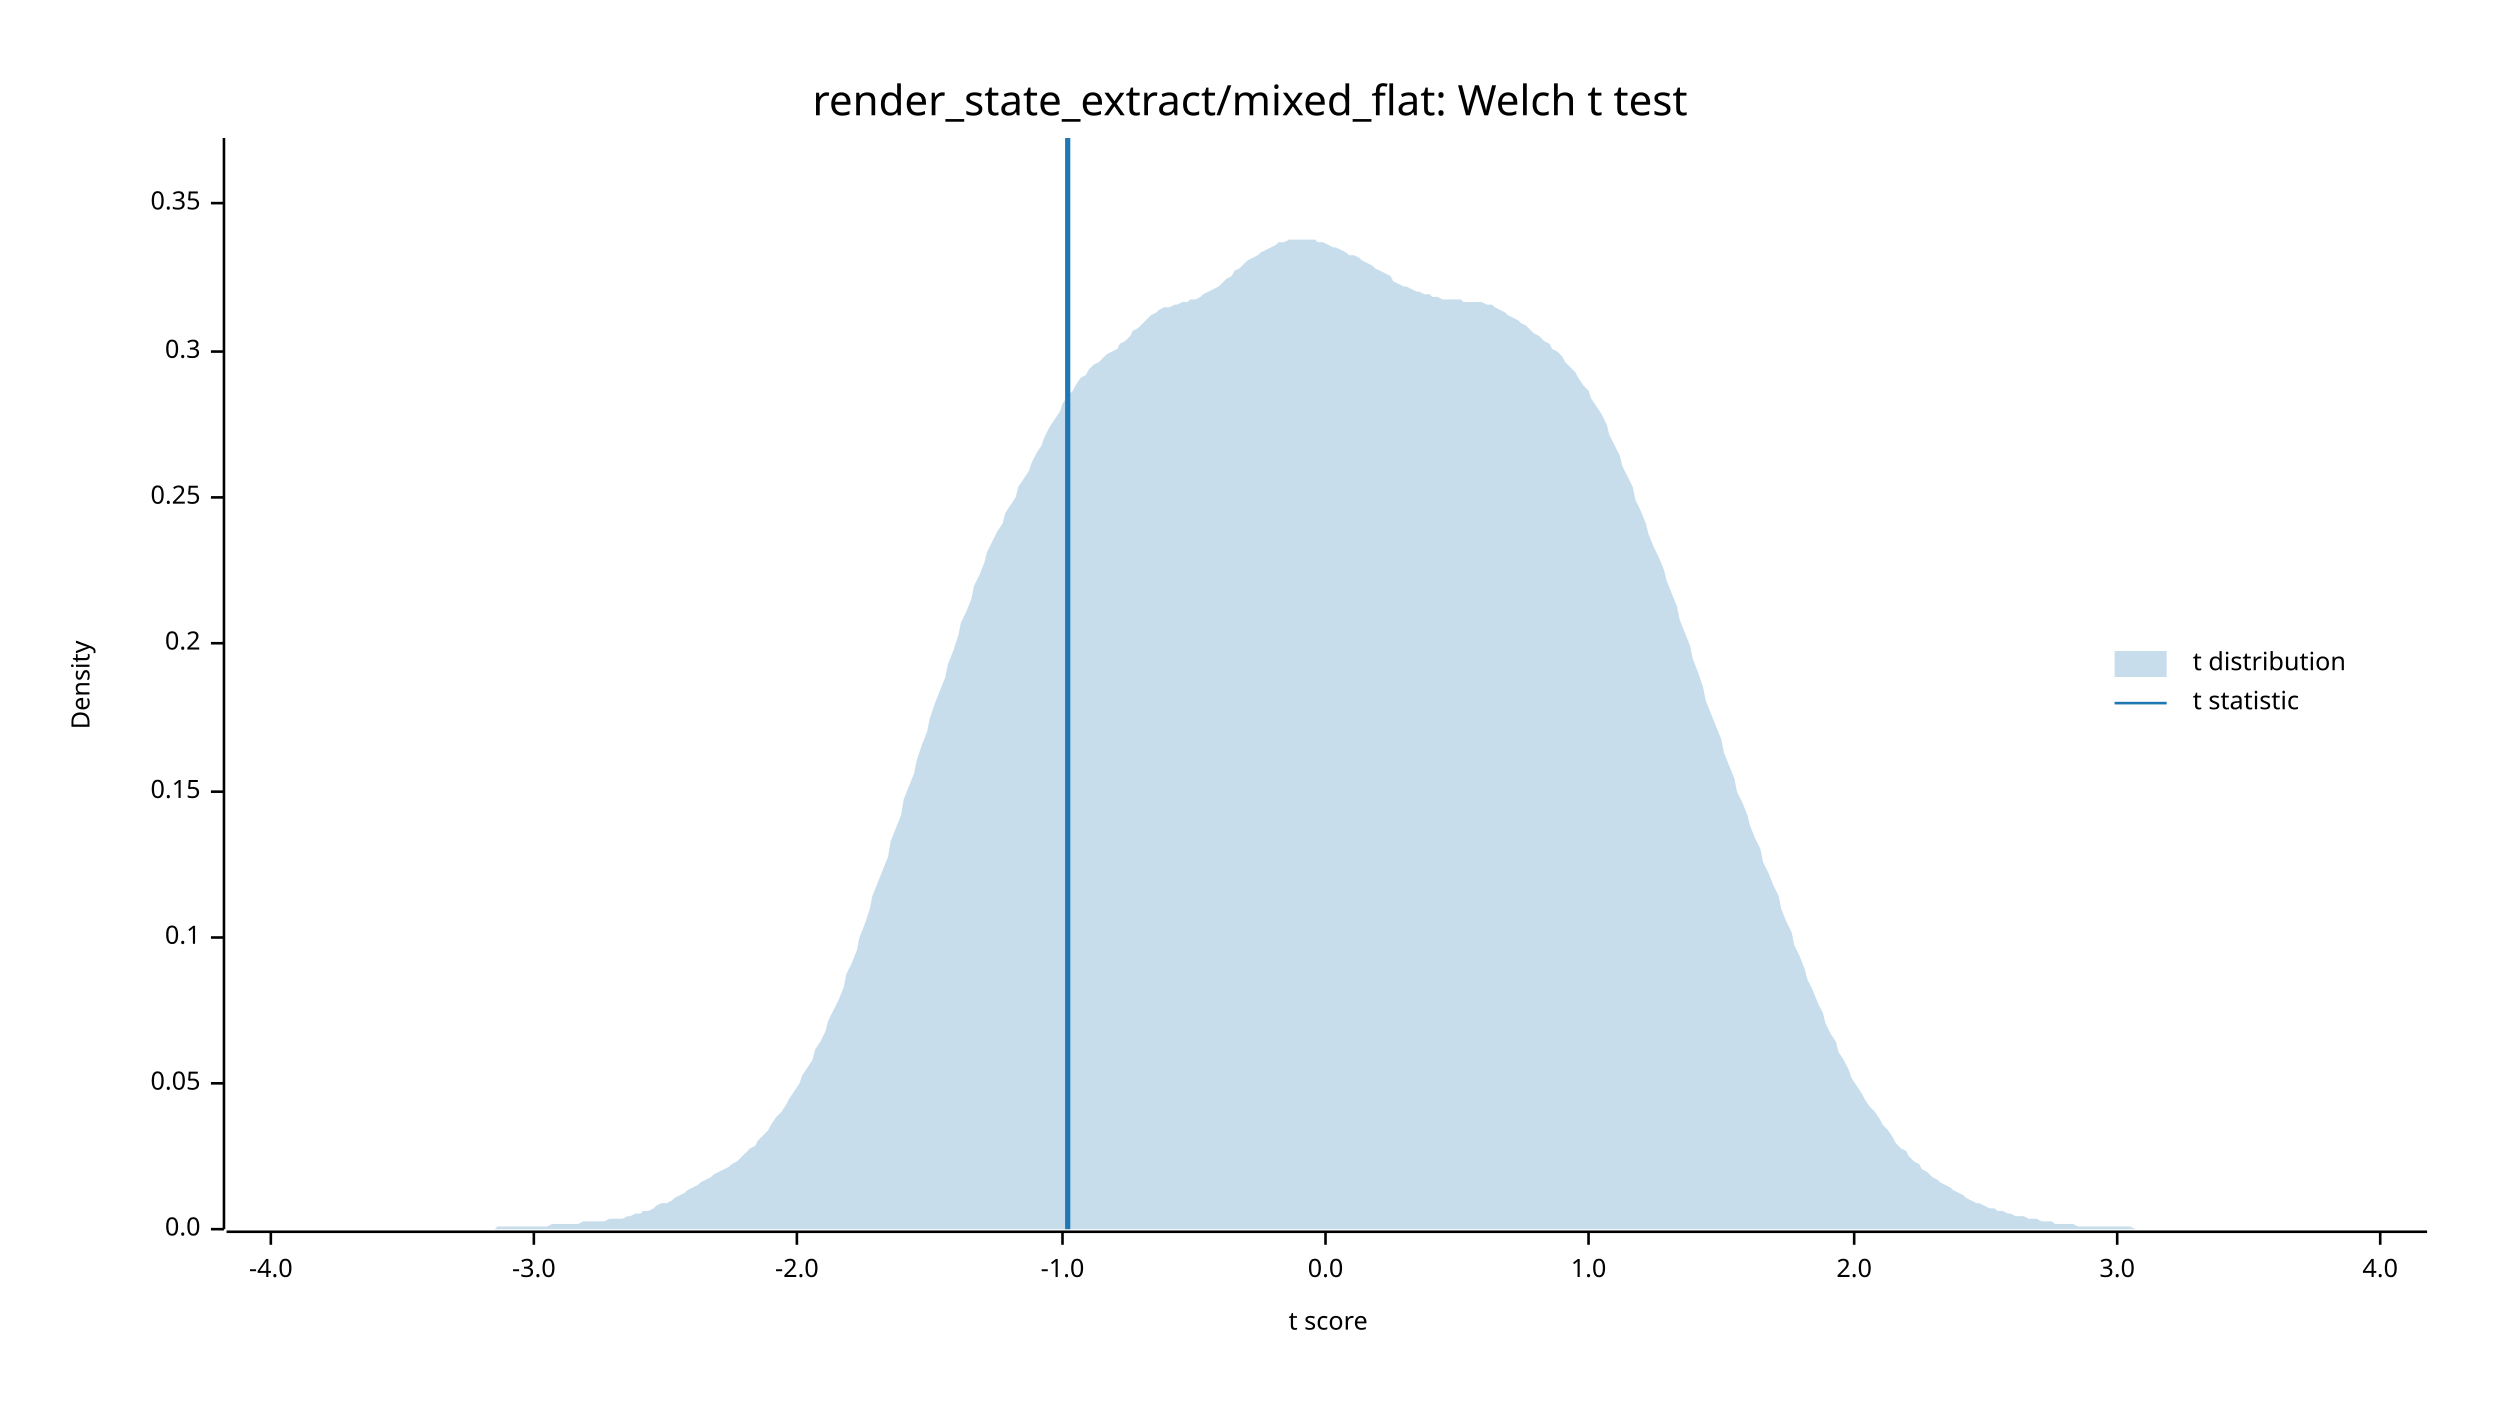
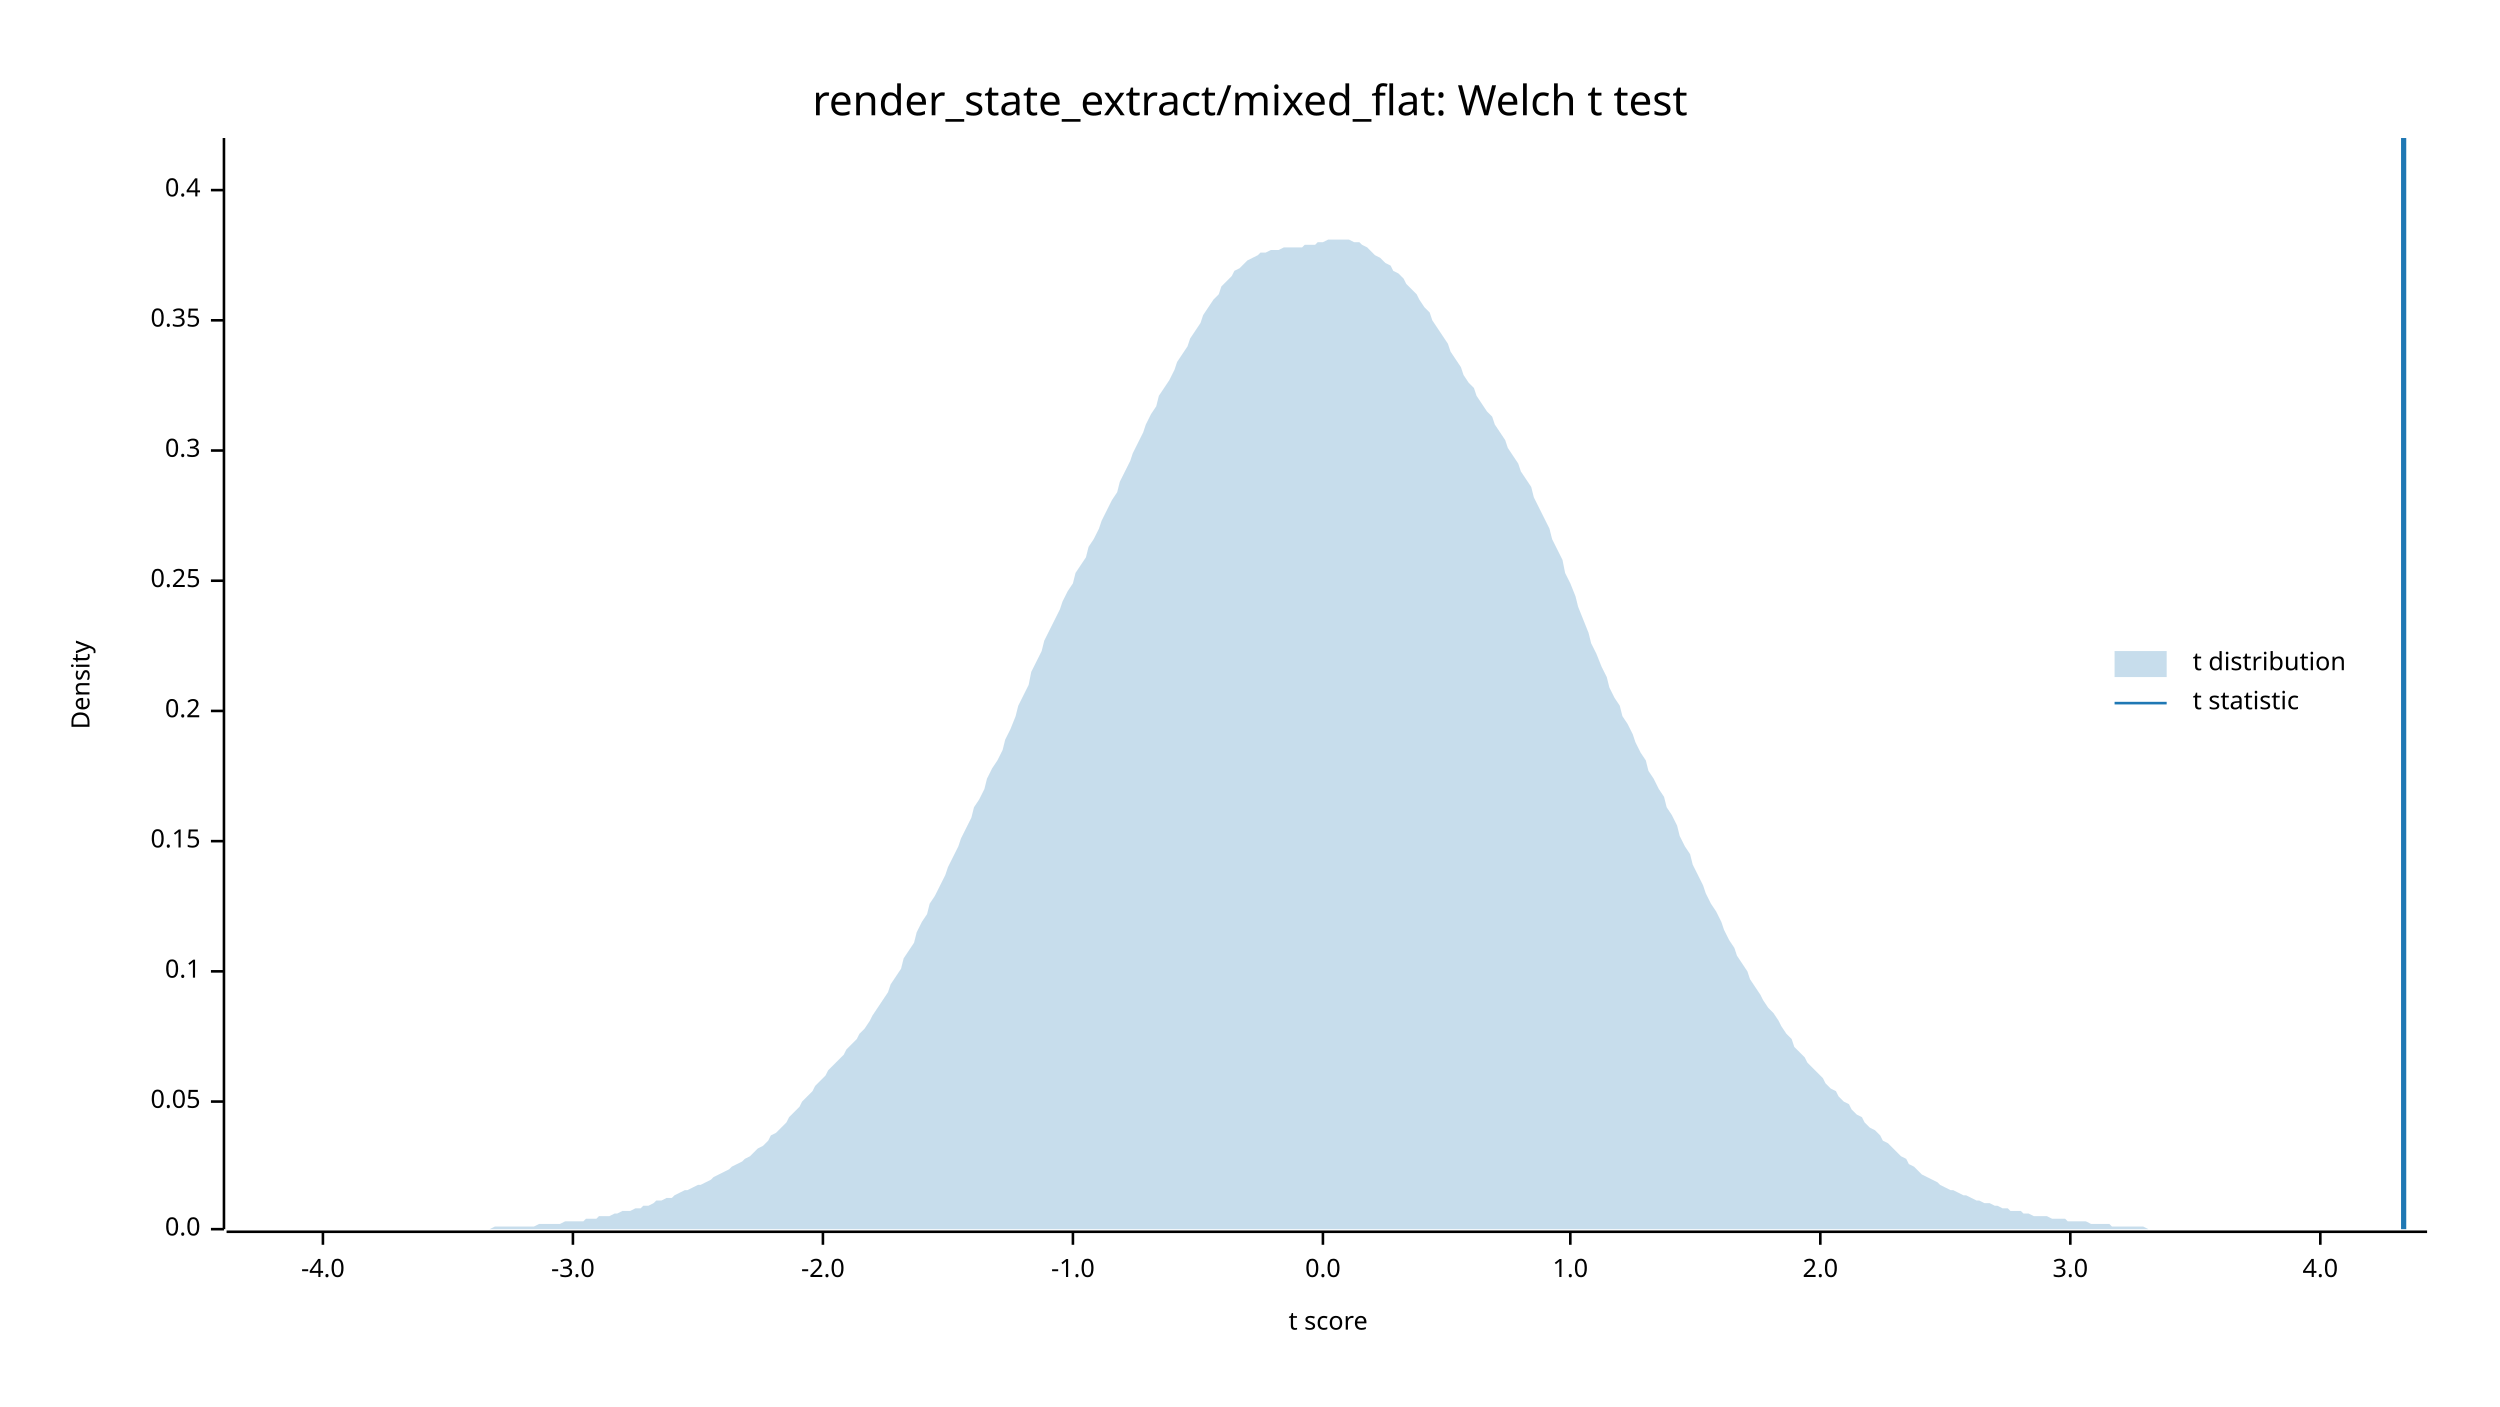
<svg xmlns="http://www.w3.org/2000/svg" width="960" height="540" viewBox="0 0 960 540">
  <text x="480" y="32" dy="0.76em" text-anchor="middle" font-family="sans-serif" font-size="16.129" opacity="1" fill="#000000">
render_state_extract/mixed_flat: Welch t test
</text>
  <text x="27" y="263" dy="0.76em" text-anchor="middle" font-family="sans-serif" font-size="9.677" opacity="1" fill="#000000" transform="rotate(270, 27, 263)">
Density
</text>
  <text x="510" y="513" dy="-0.5ex" text-anchor="middle" font-family="sans-serif" font-size="9.677" opacity="1" fill="#000000">
t score
</text>
  <polyline fill="none" opacity="1" stroke="#000000" stroke-width="1" points="86,53 86,472 " />
  <text x="77" y="472" dy="0.5ex" text-anchor="end" font-family="sans-serif" font-size="9.677" opacity="1" fill="#000000">
0.0
</text>
  <polyline fill="none" opacity="1" stroke="#000000" stroke-width="1" points="81,472 86,472 " />
-   <text x="77" y="416" dy="0.5ex" text-anchor="end" font-family="sans-serif" font-size="9.677" opacity="1" fill="#000000">
+   <text x="77" y="423" dy="0.5ex" text-anchor="end" font-family="sans-serif" font-size="9.677" opacity="1" fill="#000000">
0.05
</text>
-   <polyline fill="none" opacity="1" stroke="#000000" stroke-width="1" points="81,416 86,416 " />
-   <text x="77" y="360" dy="0.5ex" text-anchor="end" font-family="sans-serif" font-size="9.677" opacity="1" fill="#000000">
+   <polyline fill="none" opacity="1" stroke="#000000" stroke-width="1" points="81,423 86,423 " />
+   <text x="77" y="373" dy="0.5ex" text-anchor="end" font-family="sans-serif" font-size="9.677" opacity="1" fill="#000000">
0.1
</text>
-   <polyline fill="none" opacity="1" stroke="#000000" stroke-width="1" points="81,360 86,360 " />
-   <text x="77" y="304" dy="0.5ex" text-anchor="end" font-family="sans-serif" font-size="9.677" opacity="1" fill="#000000">
+   <polyline fill="none" opacity="1" stroke="#000000" stroke-width="1" points="81,373 86,373 " />
+   <text x="77" y="323" dy="0.5ex" text-anchor="end" font-family="sans-serif" font-size="9.677" opacity="1" fill="#000000">
0.15
</text>
-   <polyline fill="none" opacity="1" stroke="#000000" stroke-width="1" points="81,304 86,304 " />
-   <text x="77" y="247" dy="0.5ex" text-anchor="end" font-family="sans-serif" font-size="9.677" opacity="1" fill="#000000">
+   <polyline fill="none" opacity="1" stroke="#000000" stroke-width="1" points="81,323 86,323 " />
+   <text x="77" y="273" dy="0.5ex" text-anchor="end" font-family="sans-serif" font-size="9.677" opacity="1" fill="#000000">
0.2
</text>
-   <polyline fill="none" opacity="1" stroke="#000000" stroke-width="1" points="81,247 86,247 " />
-   <text x="77" y="191" dy="0.5ex" text-anchor="end" font-family="sans-serif" font-size="9.677" opacity="1" fill="#000000">
+   <polyline fill="none" opacity="1" stroke="#000000" stroke-width="1" points="81,273 86,273 " />
+   <text x="77" y="223" dy="0.5ex" text-anchor="end" font-family="sans-serif" font-size="9.677" opacity="1" fill="#000000">
0.25
</text>
-   <polyline fill="none" opacity="1" stroke="#000000" stroke-width="1" points="81,191 86,191 " />
-   <text x="77" y="135" dy="0.5ex" text-anchor="end" font-family="sans-serif" font-size="9.677" opacity="1" fill="#000000">
+   <polyline fill="none" opacity="1" stroke="#000000" stroke-width="1" points="81,223 86,223 " />
+   <text x="77" y="173" dy="0.5ex" text-anchor="end" font-family="sans-serif" font-size="9.677" opacity="1" fill="#000000">
0.3
</text>
-   <polyline fill="none" opacity="1" stroke="#000000" stroke-width="1" points="81,135 86,135 " />
-   <text x="77" y="78" dy="0.5ex" text-anchor="end" font-family="sans-serif" font-size="9.677" opacity="1" fill="#000000">
+   <polyline fill="none" opacity="1" stroke="#000000" stroke-width="1" points="81,173 86,173 " />
+   <text x="77" y="123" dy="0.5ex" text-anchor="end" font-family="sans-serif" font-size="9.677" opacity="1" fill="#000000">
0.35
</text>
-   <polyline fill="none" opacity="1" stroke="#000000" stroke-width="1" points="81,78 86,78 " />
+   <polyline fill="none" opacity="1" stroke="#000000" stroke-width="1" points="81,123 86,123 " />
+   <text x="77" y="73" dy="0.5ex" text-anchor="end" font-family="sans-serif" font-size="9.677" opacity="1" fill="#000000">
+ 0.4
+ </text>
+   <polyline fill="none" opacity="1" stroke="#000000" stroke-width="1" points="81,73 86,73 " />
  <polyline fill="none" opacity="1" stroke="#000000" stroke-width="1" points="87,473 932,473 " />
-   <text x="104" y="483" dy="0.76em" text-anchor="middle" font-family="sans-serif" font-size="9.677" opacity="1" fill="#000000">
+   <text x="124" y="483" dy="0.76em" text-anchor="middle" font-family="sans-serif" font-size="9.677" opacity="1" fill="#000000">
-4.0
</text>
-   <polyline fill="none" opacity="1" stroke="#000000" stroke-width="1" points="104,473 104,478 " />
-   <text x="205" y="483" dy="0.76em" text-anchor="middle" font-family="sans-serif" font-size="9.677" opacity="1" fill="#000000">
+   <polyline fill="none" opacity="1" stroke="#000000" stroke-width="1" points="124,473 124,478 " />
+   <text x="220" y="483" dy="0.76em" text-anchor="middle" font-family="sans-serif" font-size="9.677" opacity="1" fill="#000000">
-3.0
</text>
-   <polyline fill="none" opacity="1" stroke="#000000" stroke-width="1" points="205,473 205,478 " />
-   <text x="306" y="483" dy="0.76em" text-anchor="middle" font-family="sans-serif" font-size="9.677" opacity="1" fill="#000000">
+   <polyline fill="none" opacity="1" stroke="#000000" stroke-width="1" points="220,473 220,478 " />
+   <text x="316" y="483" dy="0.76em" text-anchor="middle" font-family="sans-serif" font-size="9.677" opacity="1" fill="#000000">
-2.0
</text>
-   <polyline fill="none" opacity="1" stroke="#000000" stroke-width="1" points="306,473 306,478 " />
-   <text x="408" y="483" dy="0.76em" text-anchor="middle" font-family="sans-serif" font-size="9.677" opacity="1" fill="#000000">
+   <polyline fill="none" opacity="1" stroke="#000000" stroke-width="1" points="316,473 316,478 " />
+   <text x="412" y="483" dy="0.76em" text-anchor="middle" font-family="sans-serif" font-size="9.677" opacity="1" fill="#000000">
-1.0
</text>
-   <polyline fill="none" opacity="1" stroke="#000000" stroke-width="1" points="408,473 408,478 " />
-   <text x="509" y="483" dy="0.76em" text-anchor="middle" font-family="sans-serif" font-size="9.677" opacity="1" fill="#000000">
+   <polyline fill="none" opacity="1" stroke="#000000" stroke-width="1" points="412,473 412,478 " />
+   <text x="508" y="483" dy="0.76em" text-anchor="middle" font-family="sans-serif" font-size="9.677" opacity="1" fill="#000000">
0.0
</text>
-   <polyline fill="none" opacity="1" stroke="#000000" stroke-width="1" points="509,473 509,478 " />
-   <text x="610" y="483" dy="0.76em" text-anchor="middle" font-family="sans-serif" font-size="9.677" opacity="1" fill="#000000">
+   <polyline fill="none" opacity="1" stroke="#000000" stroke-width="1" points="508,473 508,478 " />
+   <text x="603" y="483" dy="0.76em" text-anchor="middle" font-family="sans-serif" font-size="9.677" opacity="1" fill="#000000">
1.0
</text>
-   <polyline fill="none" opacity="1" stroke="#000000" stroke-width="1" points="610,473 610,478 " />
-   <text x="712" y="483" dy="0.76em" text-anchor="middle" font-family="sans-serif" font-size="9.677" opacity="1" fill="#000000">
+   <polyline fill="none" opacity="1" stroke="#000000" stroke-width="1" points="603,473 603,478 " />
+   <text x="699" y="483" dy="0.76em" text-anchor="middle" font-family="sans-serif" font-size="9.677" opacity="1" fill="#000000">
2.0
</text>
-   <polyline fill="none" opacity="1" stroke="#000000" stroke-width="1" points="712,473 712,478 " />
-   <text x="813" y="483" dy="0.76em" text-anchor="middle" font-family="sans-serif" font-size="9.677" opacity="1" fill="#000000">
+   <polyline fill="none" opacity="1" stroke="#000000" stroke-width="1" points="699,473 699,478 " />
+   <text x="795" y="483" dy="0.76em" text-anchor="middle" font-family="sans-serif" font-size="9.677" opacity="1" fill="#000000">
3.0
</text>
-   <polyline fill="none" opacity="1" stroke="#000000" stroke-width="1" points="813,473 813,478 " />
-   <text x="914" y="483" dy="0.76em" text-anchor="middle" font-family="sans-serif" font-size="9.677" opacity="1" fill="#000000">
+   <polyline fill="none" opacity="1" stroke="#000000" stroke-width="1" points="795,473 795,478 " />
+   <text x="891" y="483" dy="0.76em" text-anchor="middle" font-family="sans-serif" font-size="9.677" opacity="1" fill="#000000">
4.0
</text>
-   <polyline fill="none" opacity="1" stroke="#000000" stroke-width="1" points="914,473 914,478 " />
-   <polygon opacity="0.25" fill="#1F78B4" points="87,472 88,472 90,472 92,472 93,472 95,472 97,472 98,472 100,472 102,472 103,472 105,472 107,472 109,472 110,472 112,472 114,472 115,472 117,472 119,472 120,472 122,472 124,472 125,472 127,472 129,472 131,472 132,472 134,472 136,472 137,472 139,472 141,472 142,472 144,472 146,472 147,472 149,472 151,472 153,472 154,472 156,472 158,472 159,472 161,472 163,472 164,472 166,472 168,472 169,472 171,472 173,472 175,472 176,472 178,472 180,472 181,472 183,472 185,472 186,472 188,472 190,472 191,471 193,471 195,471 197,471 198,471 200,471 202,471 203,471 205,471 207,471 208,471 210,471 212,470 214,470 215,470 217,470 219,470 220,470 222,470 224,469 225,469 227,469 229,469 230,469 232,469 234,468 236,468 237,468 239,468 241,467 242,467 244,466 246,466 247,465 249,465 251,464 252,463 254,462 256,462 258,461 259,460 261,459 263,458 264,457 266,456 268,455 269,454 271,453 273,452 274,451 276,450 278,449 280,448 281,447 283,446 285,444 286,443 288,441 290,440 291,438 293,436 295,434 296,432 298,429 300,427 302,424 303,422 305,419 307,416 308,413 310,410 312,407 313,403 315,400 317,396 318,392 320,388 322,384 324,379 325,374 327,370 329,365 330,360 332,355 334,349 335,344 337,339 339,334 341,329 342,323 344,318 346,313 347,307 349,302 351,297 352,292 354,286 356,281 357,276 359,270 361,265 363,260 364,255 366,250 368,244 369,239 371,235 373,230 374,225 376,221 378,216 379,212 381,208 383,204 385,201 386,197 388,194 390,191 391,187 393,184 395,181 396,178 398,174 400,171 401,168 403,164 405,161 407,158 408,155 410,152 412,150 413,148 415,145 417,144 418,142 420,140 422,139 423,138 425,136 427,135 429,134 430,132 432,131 434,129 435,127 437,126 439,124 440,123 442,121 444,120 445,119 447,118 449,118 451,117 452,117 454,116 456,116 457,115 459,115 461,114 462,113 464,112 466,111 468,110 469,109 471,107 473,106 474,104 476,103 478,101 479,100 481,99 483,98 484,97 486,96 488,95 490,94 491,93 493,93 495,92 496,92 498,92 500,92 501,92 503,92 505,92 506,93 508,93 510,94 512,95 513,95 515,96 517,97 518,98 520,98 522,99 523,100 525,101 527,102 528,103 530,104 532,105 534,106 535,108 537,109 539,110 540,110 542,111 544,112 545,112 547,113 549,113 550,114 552,114 554,115 556,115 557,115 559,115 561,115 562,116 564,116 566,116 567,116 569,116 571,117 573,117 574,118 576,119 578,120 579,121 581,122 583,123 584,124 586,125 588,127 589,128 591,129 593,131 595,132 596,134 598,135 600,137 601,139 603,141 605,143 606,145 608,148 610,150 611,153 613,156 615,159 617,163 618,167 620,171 622,175 623,179 625,183 627,187 628,192 630,196 632,201 633,205 635,210 637,214 639,219 640,223 642,228 644,233 645,238 647,243 649,248 650,253 652,258 654,264 655,269 657,274 659,279 661,284 662,289 664,294 666,299 667,304 669,308 671,313 672,317 674,322 676,326 677,331 679,335 681,340 683,344 684,349 686,354 688,358 689,363 691,367 693,372 694,376 696,380 698,385 700,389 701,393 703,397 705,400 706,404 708,407 710,411 711,414 713,417 715,420 716,422 718,425 720,427 722,430 723,432 725,434 727,437 728,439 730,441 732,442 733,444 735,446 737,447 738,449 740,450 742,452 744,453 745,454 747,455 749,456 750,457 752,458 754,459 755,460 757,461 759,462 760,462 762,463 764,464 766,464 767,465 769,465 771,466 772,466 774,467 776,467 777,467 779,468 781,468 782,468 784,469 786,469 788,469 789,470 791,470 793,470 794,470 796,470 798,471 799,471 801,471 803,471 804,471 806,471 808,471 810,471 811,471 813,471 815,471 816,471 818,471 820,472 821,472 823,472 825,472 827,472 828,472 830,472 832,472 833,472 835,472 837,472 838,472 840,472 842,472 843,472 845,472 847,472 849,472 850,472 852,472 854,472 855,472 857,472 859,472 860,472 862,472 864,472 865,472 867,472 869,472 871,472 872,472 874,472 876,472 877,472 879,472 881,472 882,472 884,472 886,472 887,472 889,472 891,472 893,472 894,472 896,472 898,472 899,472 901,472 903,472 904,472 906,472 908,472 909,472 911,472 913,472 915,472 916,472 918,472 920,472 921,472 923,472 925,472 926,472 928,472 930,472 932,472 932,472 87,472 " />
-   <polyline fill="none" opacity="1" stroke="#1F78B4" stroke-width="2" points="410,472 410,53 " />
+   <polyline fill="none" opacity="1" stroke="#000000" stroke-width="1" points="891,473 891,478 " />
+   <polygon opacity="0.25" fill="#1F78B4" points="87,472 88,472 90,472 92,472 93,472 95,472 97,472 98,472 100,472 102,472 103,472 105,472 107,472 109,472 110,472 112,472 114,472 115,472 117,472 119,472 120,472 122,472 124,472 125,472 127,472 129,472 131,472 132,472 134,472 136,472 137,472 139,472 141,472 142,472 144,472 146,472 147,472 149,472 151,472 153,472 154,472 156,472 158,472 159,472 161,472 163,472 164,472 166,472 168,472 169,472 171,472 173,472 175,472 176,472 178,472 180,472 181,472 183,472 185,472 186,472 188,472 190,471 191,471 193,471 195,471 197,471 198,471 200,471 202,471 203,471 205,471 207,470 208,470 210,470 212,470 214,470 215,470 217,469 219,469 220,469 222,469 224,469 225,468 227,468 229,468 230,467 232,467 234,467 236,466 237,466 239,465 241,465 242,465 244,464 246,464 247,463 249,463 251,462 252,461 254,461 256,460 258,460 259,459 261,458 263,457 264,457 266,456 268,455 269,455 271,454 273,453 274,452 276,451 278,450 280,449 281,448 283,447 285,446 286,445 288,444 290,442 291,441 293,440 295,438 296,436 298,435 300,433 302,431 303,429 305,427 307,425 308,423 310,421 312,419 313,417 315,415 317,413 318,411 320,409 322,407 324,405 325,403 327,401 329,399 330,397 332,395 334,392 335,390 337,387 339,384 341,381 342,378 344,375 346,372 347,368 349,365 351,362 352,358 354,354 356,351 357,347 359,344 361,340 363,336 364,333 366,329 368,325 369,322 371,318 373,314 374,310 376,307 378,303 379,299 381,295 383,292 385,288 386,284 388,280 390,275 391,271 393,267 395,263 396,258 398,254 400,250 401,246 403,242 405,238 407,234 408,231 410,227 412,224 413,220 415,217 417,214 418,210 420,207 422,203 423,200 425,196 427,192 429,189 430,185 432,181 434,177 435,174 437,170 439,166 440,163 442,159 444,156 445,152 447,149 449,146 451,142 452,139 454,136 456,133 457,130 459,127 461,124 462,121 464,118 466,115 468,113 469,110 471,108 473,106 474,104 476,103 478,101 479,100 481,99 483,98 484,97 486,97 488,96 490,96 491,96 493,95 495,95 496,95 498,95 500,95 501,94 503,94 505,94 506,93 508,93 510,92 512,92 513,92 515,92 517,92 518,92 520,93 522,93 523,94 525,95 527,97 528,98 530,99 532,101 534,102 535,104 537,105 539,107 540,109 542,111 544,113 545,115 547,118 549,120 550,123 552,126 554,129 556,132 557,135 559,138 561,141 562,144 564,147 566,149 567,152 569,155 571,158 573,160 574,163 576,166 578,169 579,172 581,175 583,178 584,181 586,184 588,187 589,191 591,195 593,199 595,203 596,207 598,211 600,215 601,220 603,224 605,229 606,233 608,238 610,243 611,247 613,251 615,256 617,260 618,264 620,268 622,271 623,275 625,278 627,282 628,285 630,289 632,292 633,296 635,299 637,303 639,306 640,310 642,313 644,317 645,321 647,325 649,328 650,332 652,336 654,340 655,343 657,347 659,350 661,354 662,357 664,361 666,364 667,367 669,370 671,373 672,376 674,379 676,382 677,384 679,387 681,389 683,392 684,394 686,397 688,399 689,402 691,404 693,406 694,408 696,410 698,412 700,414 701,416 703,418 705,419 706,421 708,423 710,424 711,426 713,428 715,429 716,431 718,433 720,434 722,436 723,438 725,439 727,441 728,442 730,444 732,445 733,447 735,448 737,450 738,451 740,452 742,453 744,454 745,455 747,456 749,457 750,457 752,458 754,459 755,459 757,460 759,461 760,461 762,462 764,462 766,463 767,463 769,464 771,464 772,465 774,465 776,465 777,466 779,466 781,467 782,467 784,467 786,467 788,468 789,468 791,468 793,468 794,469 796,469 798,469 799,469 801,469 803,470 804,470 806,470 808,470 810,470 811,471 813,471 815,471 816,471 818,471 820,471 821,471 823,471 825,472 827,472 828,472 830,472 832,472 833,472 835,472 837,472 838,472 840,472 842,472 843,472 845,472 847,472 849,472 850,472 852,472 854,472 855,472 857,472 859,472 860,472 862,472 864,472 865,472 867,472 869,472 871,472 872,472 874,472 876,472 877,472 879,472 881,472 882,472 884,472 886,472 887,472 889,472 891,472 893,472 894,472 896,472 898,472 899,472 901,472 903,472 904,472 906,472 908,472 909,472 911,472 913,472 915,472 916,472 918,472 920,472 921,472 923,472 925,472 926,472 928,472 930,472 932,472 932,472 87,472 " />
+   <polyline fill="none" opacity="1" stroke="#1F78B4" stroke-width="2" points="923,472 923,53 " />
  <text x="842" y="250" dy="0.76em" text-anchor="start" font-family="sans-serif" font-size="9.677" opacity="1" fill="#000000">
t distribution
</text>
  <text x="842" y="265" dy="0.76em" text-anchor="start" font-family="sans-serif" font-size="9.677" opacity="1" fill="#000000">
t statistic
</text>
  <rect x="812" y="250" width="20" height="10" opacity="0.25" fill="#1F78B4" stroke="none" />
  <polyline fill="none" opacity="1" stroke="#1F78B4" stroke-width="1" points="812,270 832,270 " />
</svg>
